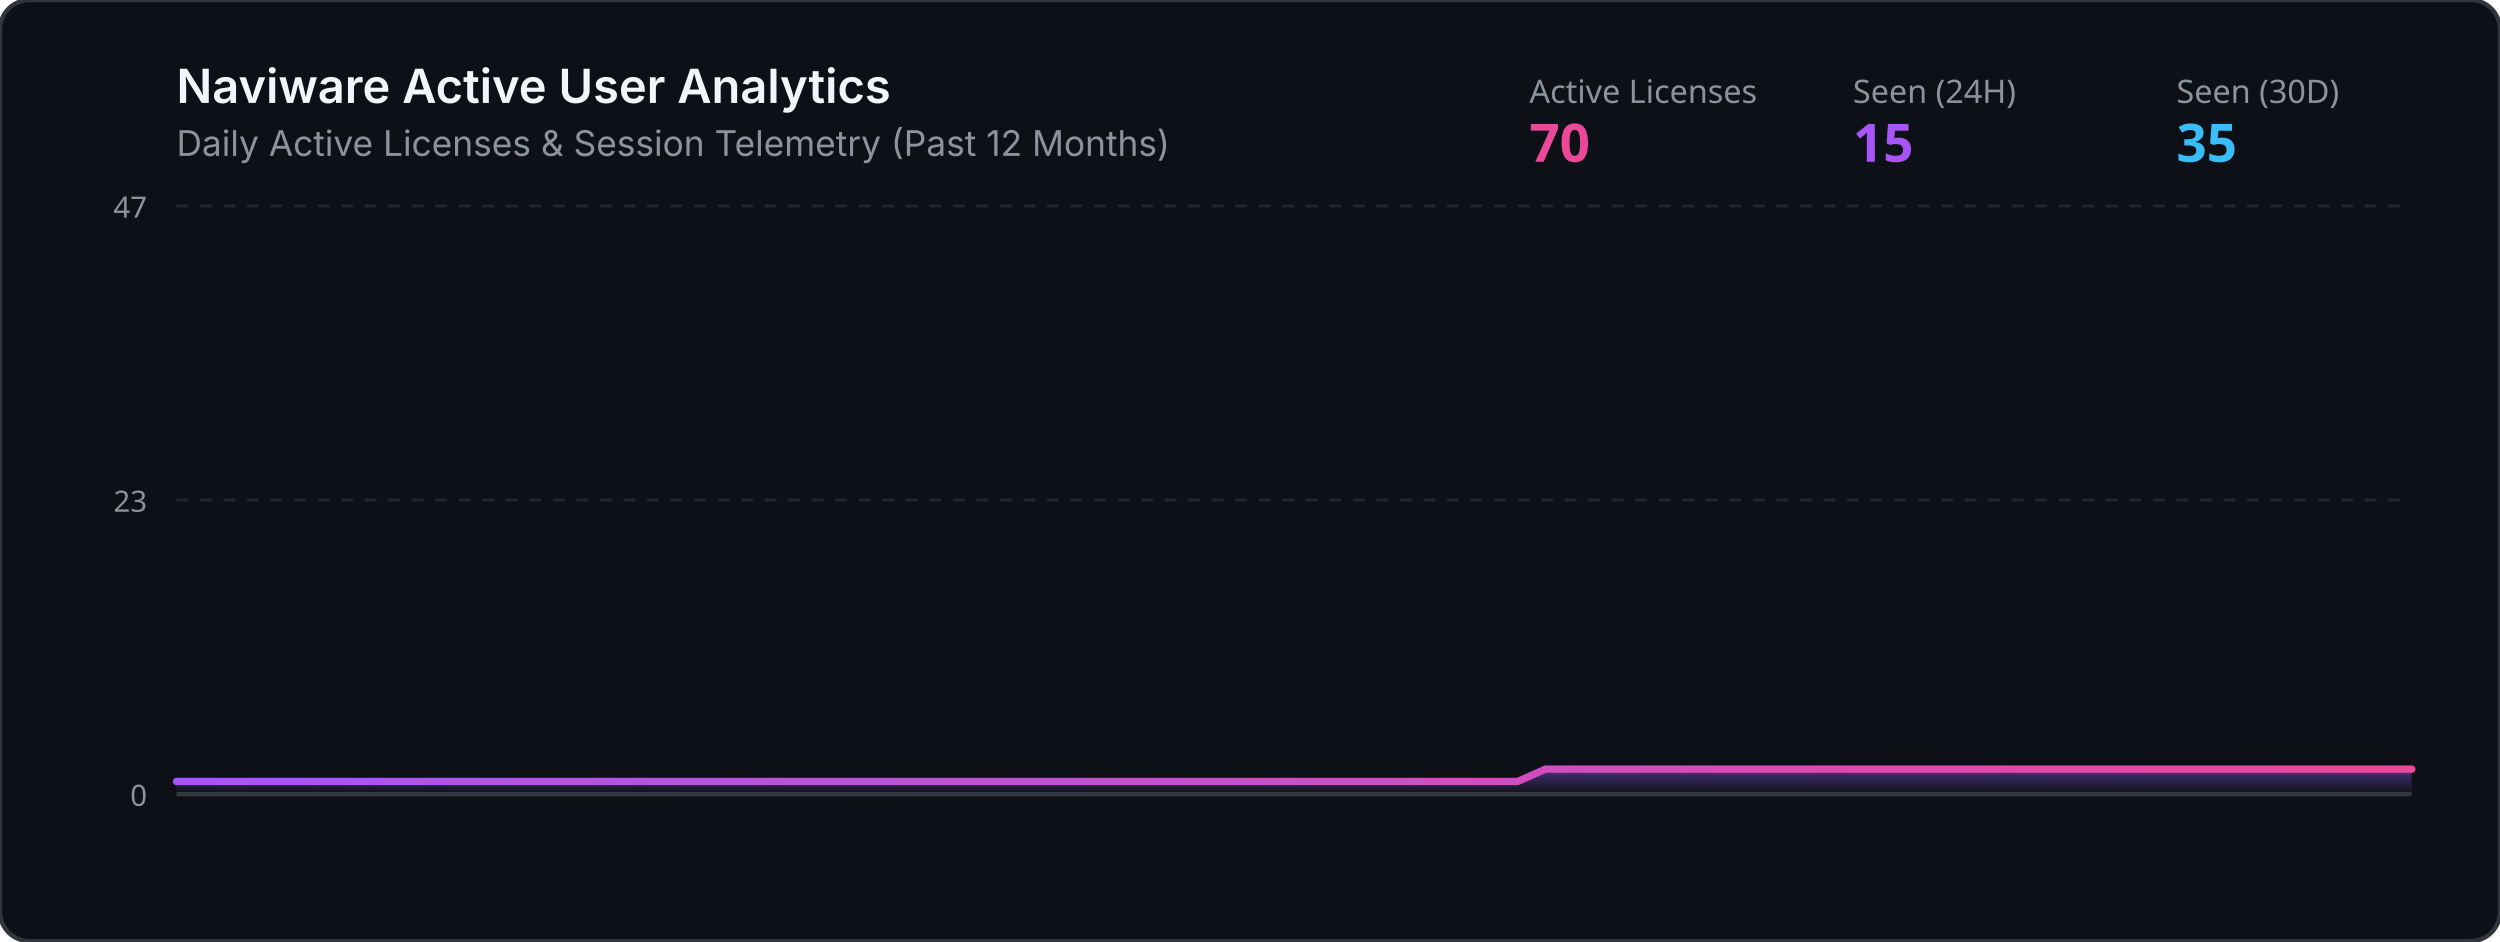
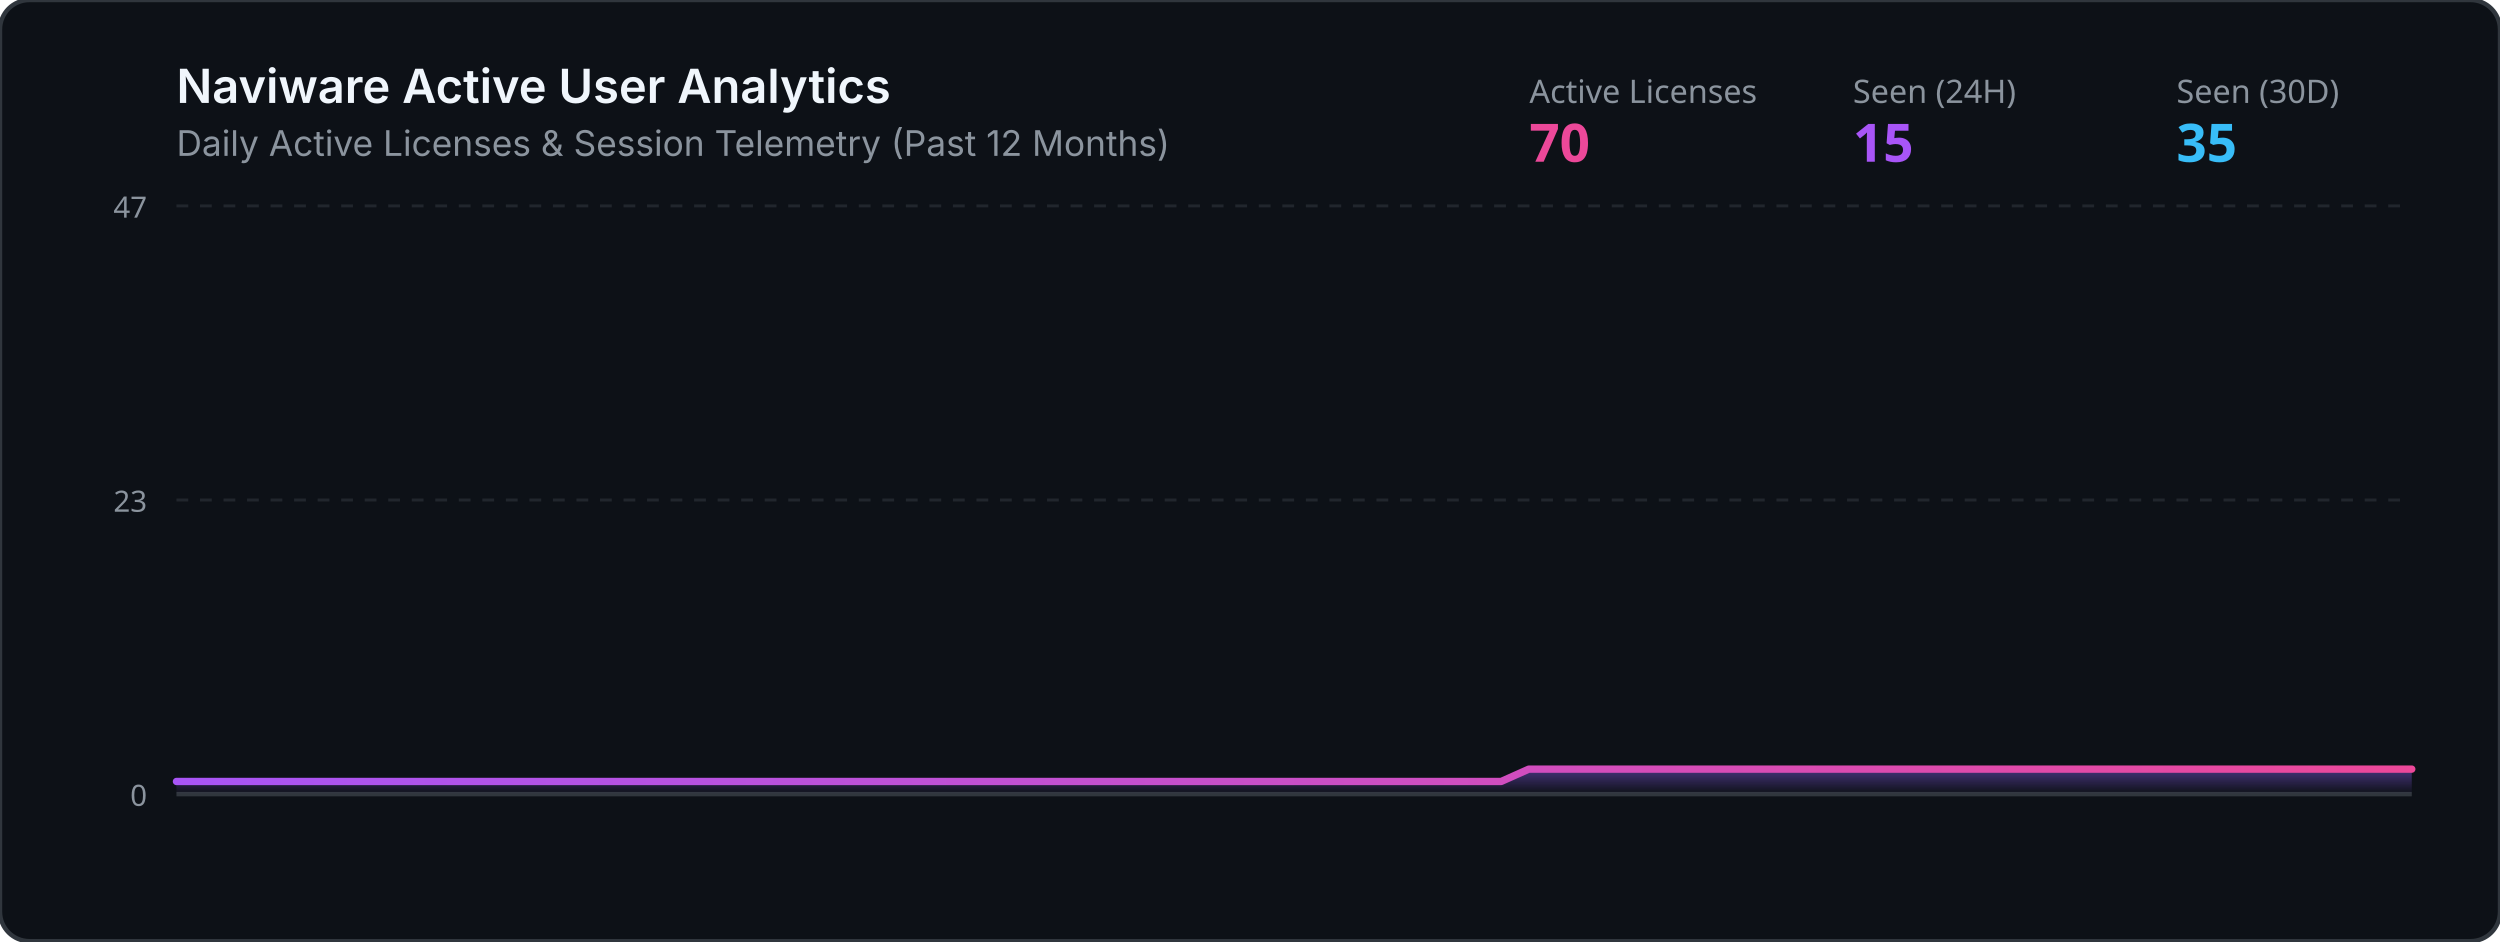
<svg xmlns="http://www.w3.org/2000/svg" viewBox="0 0 850 320" width="100%" height="320">
  <defs>
    <linearGradient id="grad" x1="0%" y1="0%" x2="0%" y2="100%">
      <stop offset="0%" stop-color="#8b5cf6" stop-opacity="0.45" />
      <stop offset="100%" stop-color="#8b5cf6" stop-opacity="0.0" />
    </linearGradient>
    <linearGradient id="lineGrad" x1="0%" y1="0%" x2="100%" y2="0%">
      <stop offset="0%" stop-color="#a855f7" />
      <stop offset="100%" stop-color="#ec4899" />
    </linearGradient>
  </defs>
  <rect width="850" height="320" rx="10" fill="#0d1117" stroke="#30363d" stroke-width="1.5" />
  <text x="60" y="35" fill="#f0f6fc" font-family="-apple-system,BlinkMacSystemFont,Segoe UI,sans-serif" font-size="16" font-weight="600">Naviware Active User Analytics</text>
  <text x="60" y="53" fill="#8b949e" font-family="-apple-system,BlinkMacSystemFont,Segoe UI,sans-serif" font-size="12">Daily Active Licenses &amp; Session Telemetry (Past 12 Months)</text>
  <text x="520" y="35" fill="#8b949e" font-family="sans-serif" font-size="11">Active Licenses</text>
  <text x="520" y="55" fill="#ec4899" font-family="sans-serif" font-size="18" font-weight="bold">70</text>
  <text x="630" y="35" fill="#8b949e" font-family="sans-serif" font-size="11">Seen (24H)</text>
  <text x="630" y="55" fill="#a855f7" font-family="sans-serif" font-size="18" font-weight="bold">15</text>
  <text x="740" y="35" fill="#8b949e" font-family="sans-serif" font-size="11">Seen (30D)</text>
  <text x="740" y="55" fill="#38bdf8" font-family="sans-serif" font-size="18" font-weight="bold">35</text>
  <line x1="60" y1="70" x2="820" y2="70" stroke="#21262d" stroke-width="1" stroke-dasharray="4" />
  <line x1="60" y1="170.0" x2="820" y2="170.0" stroke="#21262d" stroke-width="1" stroke-dasharray="4" />
  <line x1="60" y1="270" x2="820" y2="270" stroke="#30363d" stroke-width="1.5" />
  <text x="50" y="74" fill="#8b949e" font-family="sans-serif" font-size="10" text-anchor="end">47</text>
  <text x="50" y="174.0" fill="#8b949e" font-family="sans-serif" font-size="10" text-anchor="end">23</text>
  <text x="50" y="274" fill="#8b949e" font-family="sans-serif" font-size="10" text-anchor="end">0</text>
-   <polygon points="60,270 60.0,265.7 69.5,265.7 79.0,265.7 88.5,265.7 98.0,265.7 107.5,265.7 117.0,265.7 126.5,265.7 136.0,265.7 145.5,265.7 155.0,265.7 164.5,265.7 174.0,265.7 183.5,265.7 193.0,265.7 202.5,265.7 212.0,265.7 221.5,265.7 231.0,265.7 240.5,265.7 250.0,265.7 259.5,265.7 269.0,265.7 278.5,265.7 288.0,265.7 297.5,265.7 307.0,265.7 316.5,265.7 326.0,265.7 335.5,265.7 345.0,265.7 354.5,265.7 364.0,265.7 373.5,265.7 383.0,265.7 392.5,265.7 402.0,265.7 411.5,265.7 421.0,265.7 430.5,265.7 440.0,265.7 449.5,265.7 459.0,265.7 468.5,265.7 478.0,265.7 487.5,265.7 497.0,265.7 506.5,265.7 516.0,265.7 525.5,261.5 535.0,261.5 544.5,261.5 554.0,261.5 563.5,261.5 573.0,261.5 582.5,261.5 592.0,261.5 601.5,261.5 611.0,261.5 620.5,261.5 630.0,261.5 639.5,261.5 649.0,261.5 658.5,261.5 668.0,261.5 677.5,261.5 687.0,261.5 696.5,261.5 706.0,261.5 715.5,261.5 725.0,261.5 734.5,261.5 744.0,261.5 753.5,261.5 763.0,261.5 772.5,261.5 782.0,261.5 791.5,261.5 801.0,261.5 810.5,261.5 820.0,261.5 820,270" fill="url(#grad)" />
-   <polyline points="60.0,265.7 69.5,265.7 79.0,265.7 88.5,265.7 98.0,265.7 107.5,265.7 117.0,265.7 126.5,265.7 136.0,265.7 145.5,265.7 155.0,265.7 164.5,265.7 174.0,265.7 183.5,265.7 193.0,265.7 202.5,265.7 212.0,265.7 221.5,265.7 231.0,265.7 240.5,265.7 250.0,265.7 259.5,265.7 269.0,265.7 278.5,265.7 288.0,265.7 297.5,265.7 307.0,265.7 316.5,265.7 326.0,265.7 335.5,265.7 345.0,265.7 354.5,265.7 364.0,265.7 373.5,265.7 383.0,265.7 392.5,265.7 402.0,265.7 411.5,265.7 421.0,265.7 430.5,265.7 440.0,265.7 449.5,265.7 459.0,265.7 468.5,265.7 478.0,265.7 487.5,265.7 497.0,265.7 506.5,265.7 516.0,265.7 525.5,261.5 535.0,261.5 544.5,261.5 554.0,261.5 563.5,261.5 573.0,261.5 582.5,261.5 592.0,261.5 601.5,261.5 611.0,261.5 620.5,261.5 630.0,261.5 639.5,261.5 649.0,261.5 658.5,261.5 668.0,261.5 677.5,261.5 687.0,261.5 696.5,261.5 706.0,261.5 715.5,261.5 725.0,261.5 734.5,261.5 744.0,261.5 753.5,261.5 763.0,261.5 772.5,261.5 782.0,261.5 791.5,261.5 801.0,261.5 810.5,261.5 820.0,261.5" fill="none" stroke="url(#lineGrad)" stroke-width="2.5" stroke-linecap="round" stroke-linejoin="round" />
+   <polygon points="60,270 60.0,265.7 69.4,265.7 78.8,265.7 88.1,265.7 97.5,265.7 106.9,265.7 116.3,265.7 125.7,265.7 135.1,265.7 144.4,265.7 153.8,265.7 163.2,265.7 172.6,265.7 182.0,265.7 191.4,265.7 200.7,265.7 210.1,265.7 219.5,265.7 228.9,265.7 238.3,265.7 247.7,265.7 257.0,265.7 266.4,265.7 275.8,265.7 285.2,265.7 294.6,265.7 304.0,265.7 313.3,265.7 322.7,265.7 332.1,265.7 341.5,265.7 350.9,265.7 360.2,265.7 369.6,265.7 379.0,265.7 388.4,265.7 397.8,265.7 407.2,265.7 416.5,265.7 425.9,265.7 435.3,265.7 444.7,265.7 454.1,265.7 463.5,265.7 472.8,265.7 482.2,265.7 491.6,265.7 501.0,265.7 510.4,265.7 519.8,261.5 529.1,261.5 538.5,261.5 547.9,261.5 557.3,261.5 566.7,261.5 576.0,261.5 585.4,261.5 594.8,261.5 604.2,261.5 613.6,261.5 623.0,261.5 632.3,261.5 641.7,261.5 651.1,261.5 660.5,261.5 669.9,261.5 679.3,261.5 688.6,261.5 698.0,261.5 707.4,261.5 716.8,261.5 726.2,261.5 735.6,261.5 744.9,261.5 754.3,261.5 763.7,261.5 773.1,261.5 782.5,261.5 791.9,261.5 801.2,261.5 810.6,261.5 820.0,261.5 820,270" fill="url(#grad)" />
+   <polyline points="60.0,265.7 69.4,265.7 78.8,265.7 88.1,265.7 97.5,265.7 106.9,265.7 116.3,265.7 125.7,265.7 135.1,265.7 144.4,265.7 153.8,265.7 163.2,265.7 172.6,265.7 182.0,265.7 191.4,265.7 200.7,265.7 210.1,265.7 219.5,265.7 228.9,265.7 238.3,265.7 247.7,265.7 257.0,265.7 266.4,265.7 275.8,265.7 285.2,265.7 294.6,265.7 304.0,265.7 313.3,265.7 322.7,265.7 332.1,265.7 341.5,265.7 350.9,265.7 360.2,265.7 369.6,265.7 379.0,265.7 388.4,265.7 397.8,265.7 407.2,265.7 416.5,265.7 425.9,265.7 435.3,265.7 444.7,265.7 454.1,265.7 463.5,265.7 472.8,265.7 482.2,265.7 491.6,265.7 501.0,265.7 510.4,265.7 519.8,261.5 529.1,261.5 538.5,261.5 547.9,261.5 557.3,261.5 566.7,261.5 576.0,261.5 585.4,261.5 594.8,261.5 604.2,261.5 613.6,261.5 623.0,261.5 632.3,261.5 641.7,261.5 651.1,261.5 660.5,261.5 669.9,261.5 679.3,261.5 688.6,261.5 698.0,261.5 707.4,261.5 716.8,261.5 726.2,261.5 735.6,261.5 744.9,261.5 754.3,261.5 763.7,261.5 773.1,261.5 782.5,261.5 791.9,261.5 801.2,261.5 810.6,261.5 820.0,261.5" fill="none" stroke="url(#lineGrad)" stroke-width="2.5" stroke-linecap="round" stroke-linejoin="round" />
</svg>
